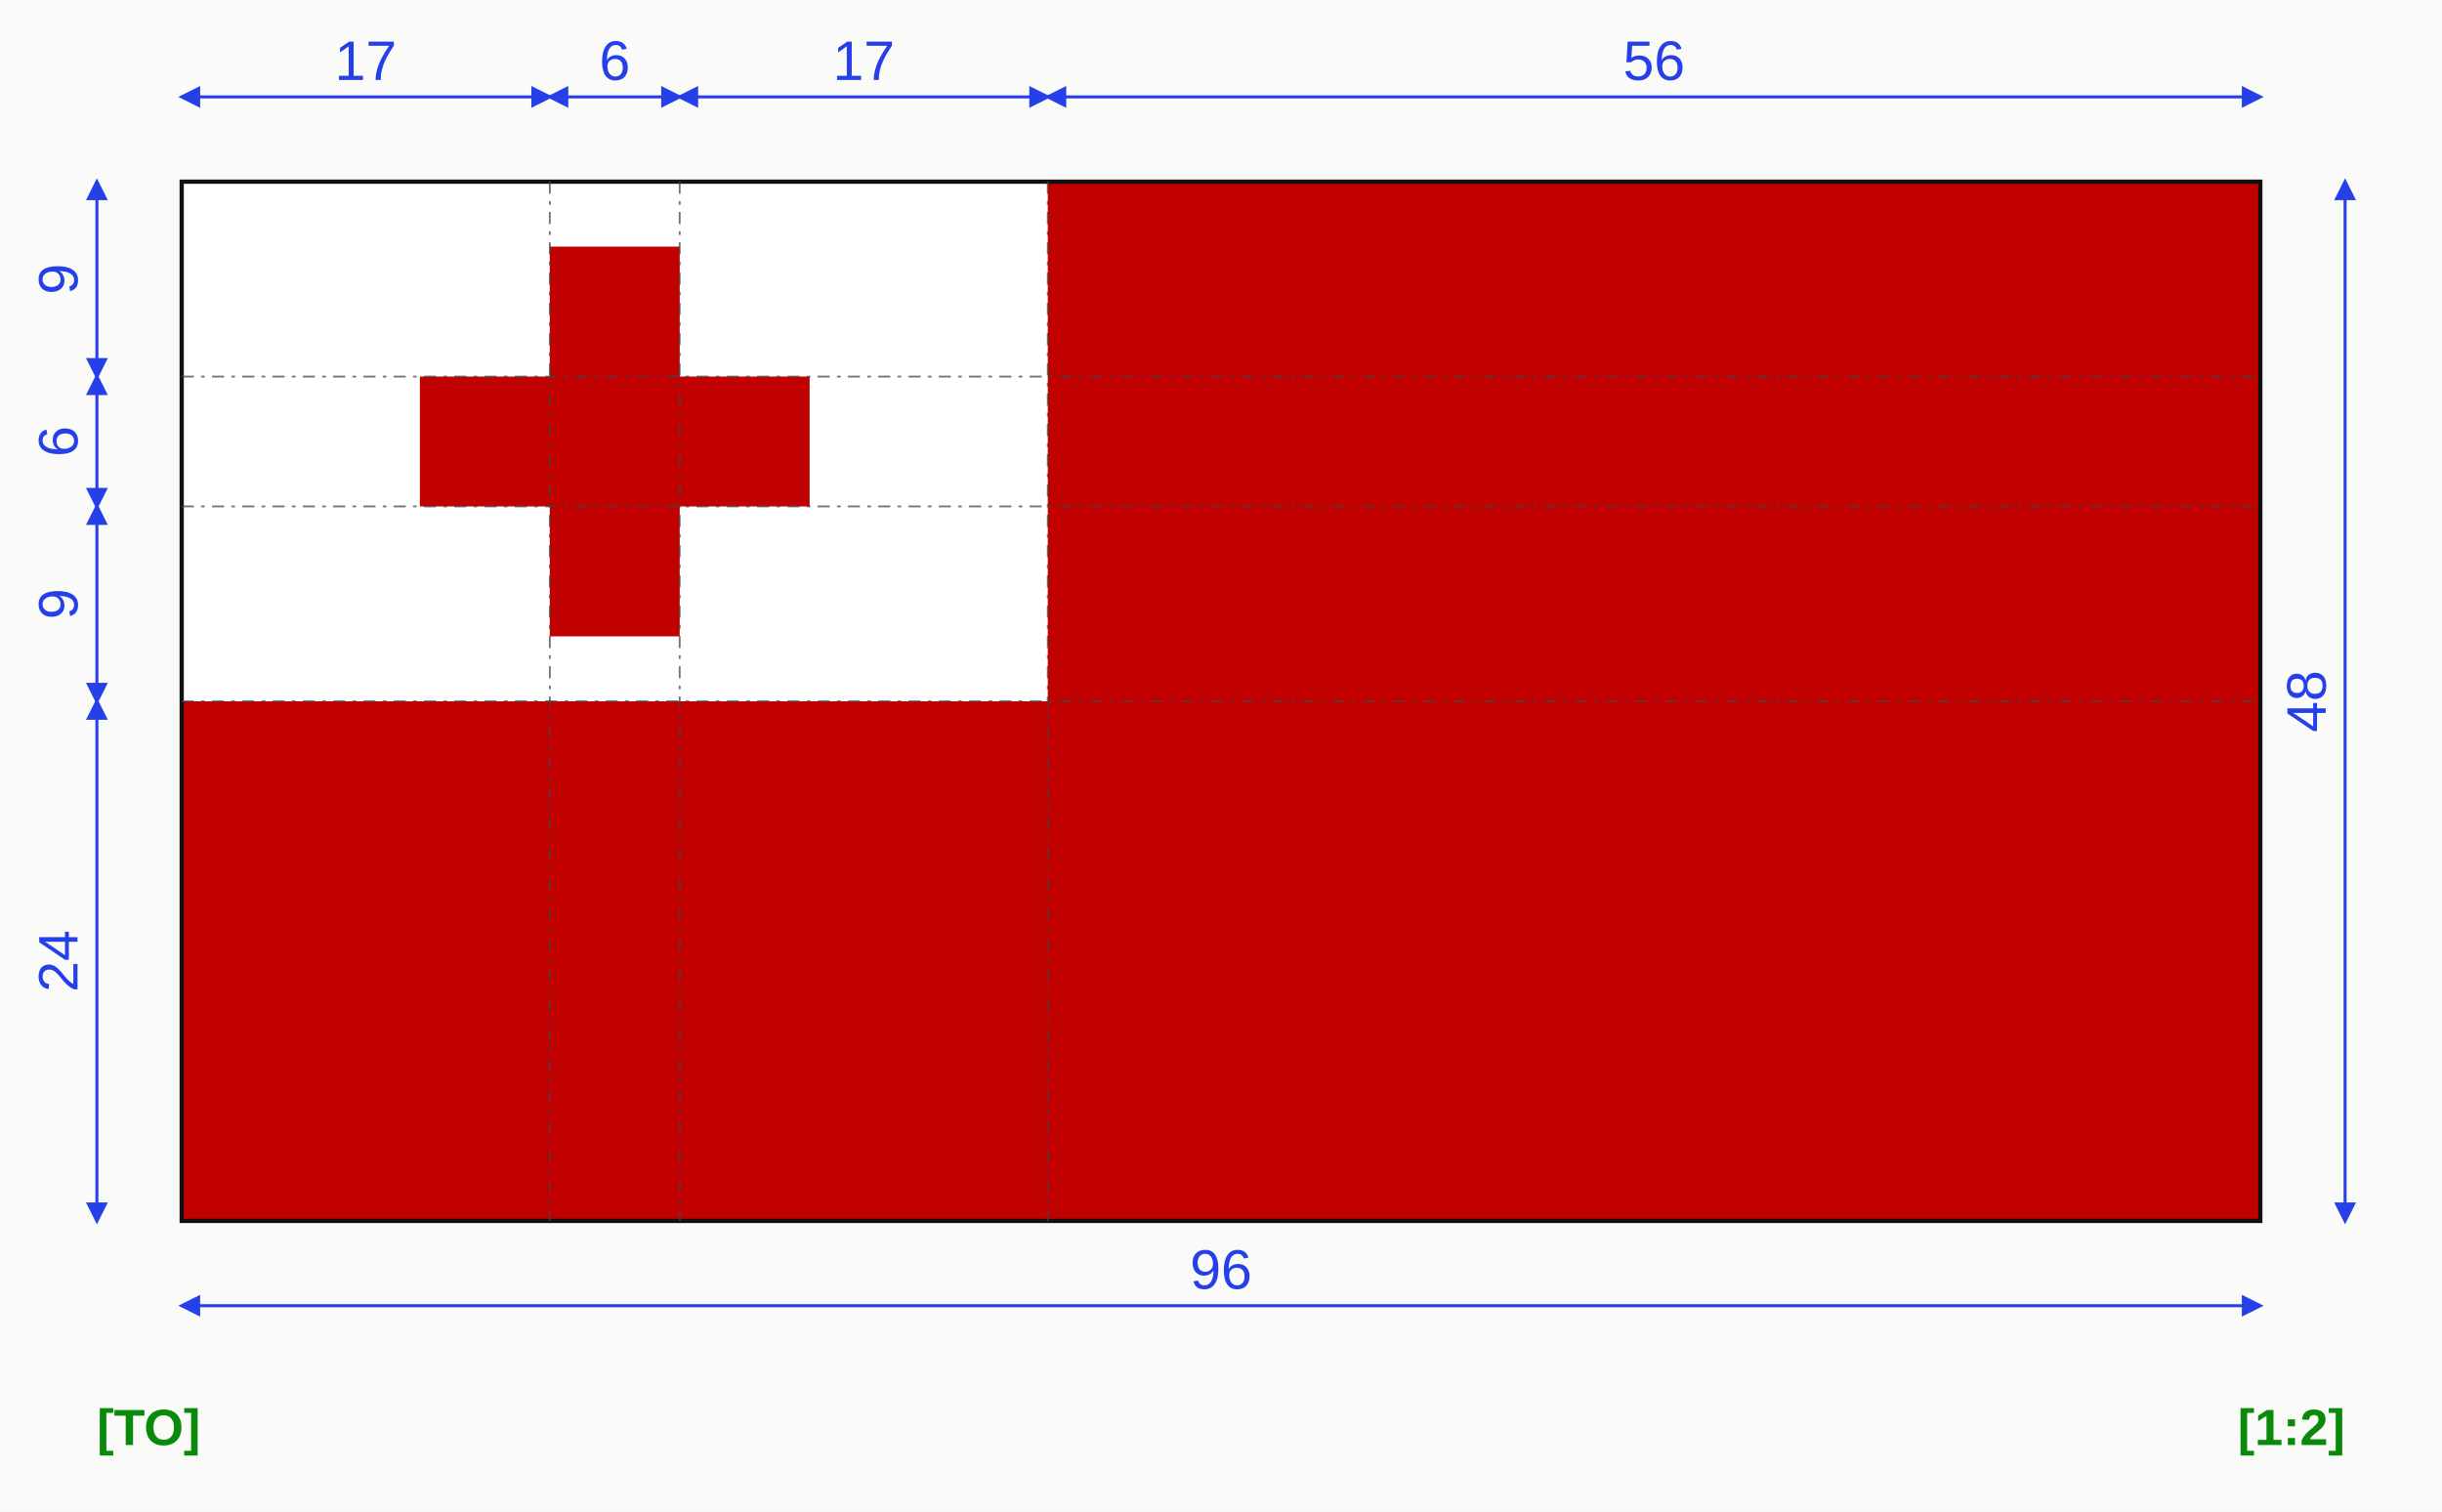
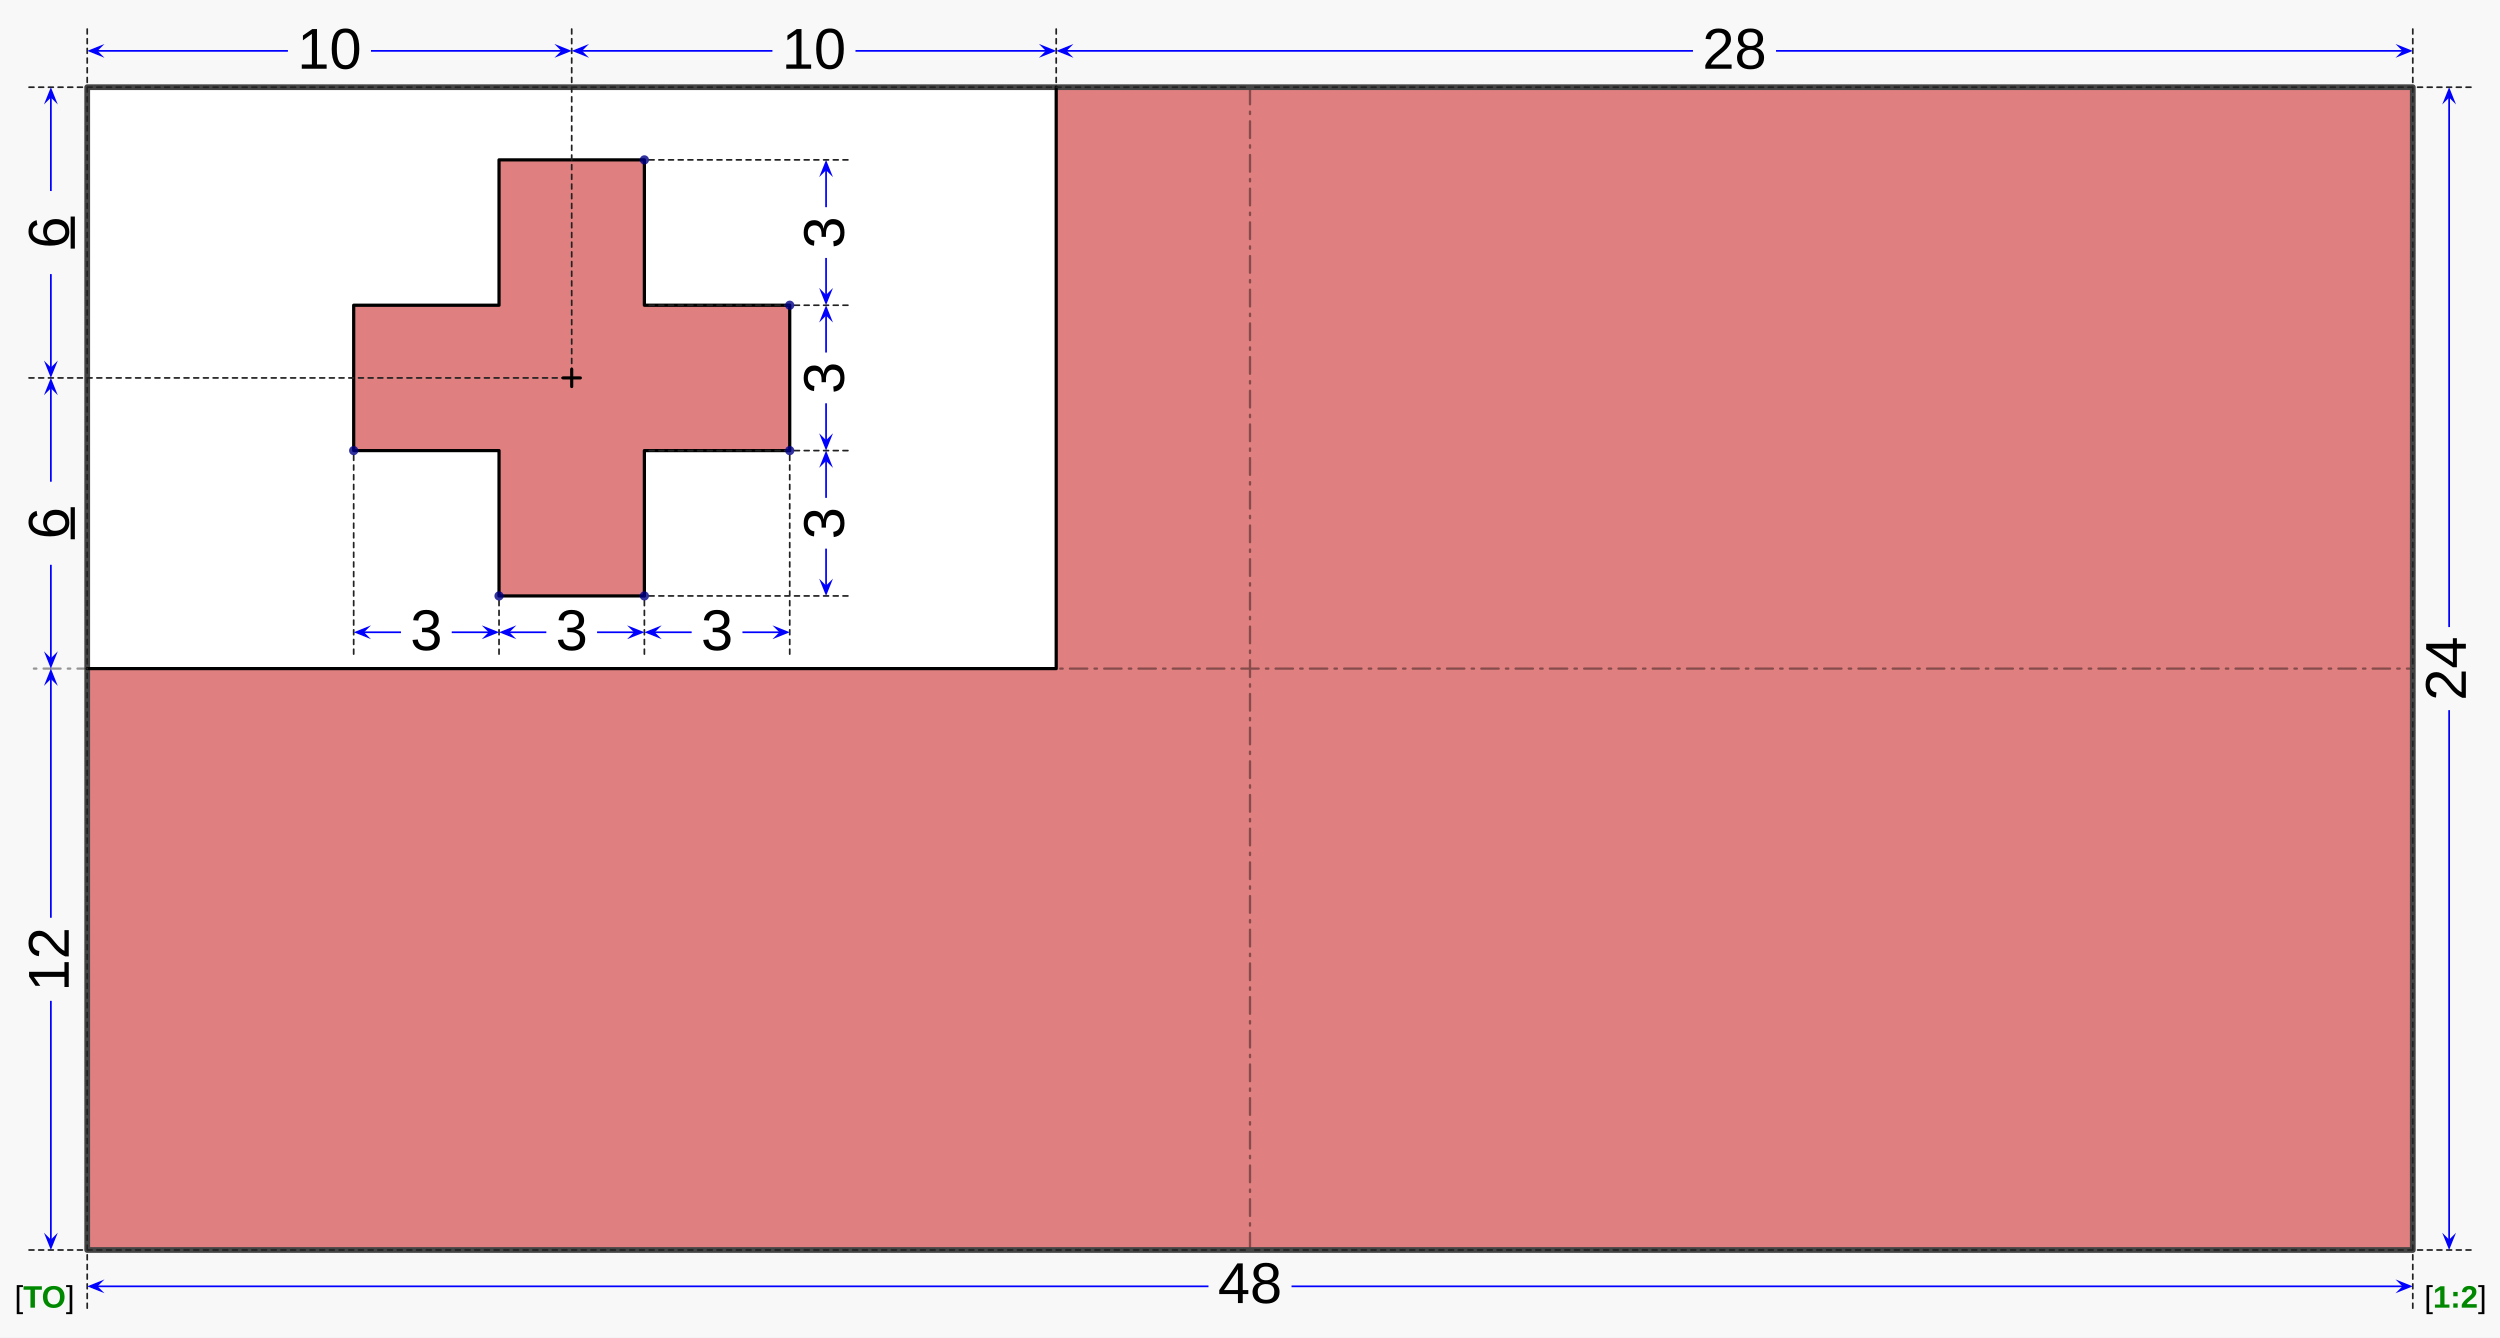
- <svg xmlns="http://www.w3.org/2000/svg" viewBox="0 0 2016 1248" font-family="Arial, Helvetica, sans-serif">
-   <rect width="2016" height="1248" fill="#FAFAF9" />
-   <svg viewBox="0 0 96 48" x="150.0" y="150.0" width="1716.0" height="858.0" preserveAspectRatio="none">
-     <g fill="#C10000">
-       <path d="M0 0h96v48H0z" />
-       <path fill="#fff" d="M0 0h40v24H0z" />
-       <path d="M17 3h6v18h-6z" />
-       <path d="M11 9h18v6H11z" />
+ <svg xmlns="http://www.w3.org/2000/svg" viewBox="-3780 -3780 108360 57960" fill="none" font-family="Calibri,Arial,'Liberation Sans',sans-serif">
+   <rect x="-3780" y="-3780" width="108360" height="57960" fill="#FAFAF9" />
+   <defs>
+     <marker id="left-arrow" viewBox="-4 -4 10 8" orient="auto" markerWidth="10" markerHeight="8">
+       <path fill="blue" d="m2 0 4 4-10-4L6-4z" />
+     </marker>
+   </defs>
+   <path fill="#f8f8f8" d="m-3780-3780h108360v57960H-3780z" />
+   <path fill="#fff" d="m0 0h100800v50400H0z" />
+   <g opacity=".5" transform="scale(1050)">
+     <path fill="#fff" d="m0 0h96v48H0z" />
+     <path fill="#C10000" d="m40 0h56v48H0V24h40zM17 3h6v6h6v6h-6v6h-6v-6h-6V9h6z" />
+   </g>
+   <g stroke="#000" stroke-width="140" stroke-linejoin="round" stroke-linecap="round">
+     <g opacity=".4" stroke-width="100">
+       <path stroke-dashoffset="362" stroke-dasharray="725,315,105,315" d="m50400 25200V0m0 25200v25200" />
+       <path stroke-dashoffset="376" stroke-dasharray="751,315,105,315" d="m50400 25200h-8400m8400 0h50400" />
+       <path stroke-dasharray="735,315,105,315" stroke-dashoffset="840" d="m-2520 25200H0" />
    </g>
-   </svg>
-   <rect x="150" y="150" width="1716.0" height="858.0" fill="none" stroke="#111" stroke-width="3.5" />
-   <line x1="453.9" y1="150.0" x2="453.9" y2="1008.0" stroke="#444" stroke-width="1.5" stroke-dasharray="10 6 3 6" opacity="0.75" />
-   <line x1="561.1" y1="150.0" x2="561.1" y2="1008.0" stroke="#444" stroke-width="1.5" stroke-dasharray="10 6 3 6" opacity="0.75" />
-   <line x1="865.0" y1="150.0" x2="865.0" y2="1008.0" stroke="#444" stroke-width="1.5" stroke-dasharray="10 6 3 6" opacity="0.75" />
-   <line x1="150.0" y1="310.9" x2="1866.0" y2="310.9" stroke="#444" stroke-width="1.5" stroke-dasharray="10 6 3 6" opacity="0.75" />
-   <line x1="150.0" y1="418.1" x2="1866.0" y2="418.1" stroke="#444" stroke-width="1.5" stroke-dasharray="10 6 3 6" opacity="0.75" />
-   <line x1="150.0" y1="579.0" x2="1866.0" y2="579.0" stroke="#444" stroke-width="1.5" stroke-dasharray="10 6 3 6" opacity="0.75" />
-   <g stroke="#2540E8" stroke-width="2.5" fill="#2540E8">
-     <line x1="150.0" y1="80.0" x2="453.9" y2="80.0" />
-     <polygon points="150.0,80.0 164.0,73.0 164.0,87.0" />
-     <polygon points="453.9,80.0 439.9,73.0 439.9,87.0" />
-     <text x="301.9" y="66.0" font-size="46" text-anchor="middle" stroke="none">17</text>
+     <path stroke="#444" stroke-width="250" d="m0 0h100800v50400H0z" />
+     <path d="m0 25200h42000V0M17850 3150h6300v6300h6300v6300h-6300v6300h-6300v-6300h-6300V9450h6300z" />
+     <path stroke="#222" stroke-width="75" stroke-dasharray="210,210" d="m0-2520v27720m0 27720V25200m11550-630v-8820m6300 8820v-2520m3150-24570v15120m3150 11970v-2520m6300 2520v-8820M42000-2520V0m58800-2520v27720m0 27720V25200M-2520 0h52920m52920 0H50400M32970 3150h-8820m8820 6300h-8820m-26670 3150h23520m11970 3150h-8820m8820 6300h-8820M-2520 50400h52920m52920 0H50400" />
+     <path stroke-width="135" d="m20625 12600h750m-375-375v750" />
  </g>
-   <g stroke="#2540E8" stroke-width="2.5" fill="#2540E8">
-     <line x1="453.9" y1="80.0" x2="561.1" y2="80.0" />
-     <polygon points="453.9,80.0 467.9,73.0 467.9,87.0" />
-     <polygon points="561.1,80.0 547.1,73.0 547.1,87.0" />
-     <text x="507.5" y="66.0" font-size="46" text-anchor="middle" stroke="none">6</text>
+   <g fill="#008" opacity=".8">
+     <circle r="200" cx="24150" cy="3150" />
+     <circle r="200" cx="30450" cy="9450" />
+     <circle r="200" cx="30450" cy="15750" />
+     <circle r="200" cx="24150" cy="22050" />
+     <circle r="200" cx="17850" cy="22050" />
+     <circle r="200" cx="11550" cy="15750" />
  </g>
-   <g stroke="#2540E8" stroke-width="2.5" fill="#2540E8">
-     <line x1="561.1" y1="80.0" x2="865.0" y2="80.0" />
-     <polygon points="561.1,80.0 575.1,73.0 575.1,87.0" />
-     <polygon points="865.0,80.0 851.0,73.0 851.0,87.0" />
-     <text x="713.1" y="66.0" font-size="46" text-anchor="middle" stroke="none">17</text>
+   <g stroke="#00f" stroke-width="75" marker-start="url(#left-arrow)">
+     <path d="m300-1575h8400" />
+     <path d="m20700-1575h-8400" />
+     <path d="m21300-1575h8400" />
+     <path d="m41700-1575h-8400" />
+     <path d="m42300-1575h27300" />
+     <path d="m100500-1575H73200" />
+     <path d="m300 51975h48300" />
+     <path d="m100500 51975H52200" />
+     <path d="m11850 23625h1750" />
+     <path d="m17550 23625h-1750" />
+     <path d="m18150 23625h1750" />
+     <path d="m23850 23625h-1750" />
+     <path d="m24450 23625h1750" />
+     <path d="m30150 23625h-1750" />
+     <path d="m-1575 50100V39600" />
+     <path d="m-1575 25500v10500" />
+     <path d="m-1575 24900v-4200" />
+     <path d="m-1575 12900v4200" />
+     <path d="m-1575 12300V8100" />
+     <path d="m-1575 300v4200" />
+     <path d="m102375 50100V27000" />
+     <path d="m102375 300v23100" />
+     <path d="m32025 21750v-1750" />
+     <path d="m32025 16050v1750" />
+     <path d="m32025 15450v-1750" />
+     <path d="m32025 9750v1750" />
+     <path d="m32025 9150V7400" />
+     <path d="m32025 3450v1750" />
  </g>
-   <g stroke="#2540E8" stroke-width="2.5" fill="#2540E8">
-     <line x1="865.0" y1="80.0" x2="1866.0" y2="80.0" />
-     <polygon points="865.0,80.0 879.0,73.0 879.0,87.0" />
-     <polygon points="1866.0,80.0 1852.0,73.0 1852.0,87.0" />
-     <text x="1365.5" y="66.0" font-size="46" text-anchor="middle" stroke="none">56</text>
+   <g fill="#000" text-anchor="middle" font-size="50" transform="scale(50)">
+     <g>
+       <text x="210" y="-16">10</text>
+       <text x="630" y="-16">10</text>
+       <text x="1428" y="-16">28</text>
+       <text x="294" y="488">3</text>
+       <text x="420" y="488">3</text>
+       <text x="546" y="488">3</text>
+       <text x="1008" y="1054">48</text>
+     </g>
+     <g transform="rotate(270)">
+       <text x="-756" y="-16">12</text>
+       <text x="-378" y="-16" text-decoration="underline">6</text>
+       <text x="-126" y="-16" text-decoration="underline">6</text>
+       <text x="-378" y="656">3</text>
+       <text x="-252" y="656">3</text>
+       <text x="-126" y="656">3</text>
+       <text x="-504" y="2062">24</text>
+     </g>
+     <g font-size="27">
+       <text x="-37" y="1058">[<tspan font-weight="bold" fill="#080">TO</tspan>]</text>
+       <text x="2053" y="1058">[<tspan font-weight="bold" fill="#080">1:2</tspan>]</text>
+     </g>
  </g>
-   <g stroke="#2540E8" stroke-width="2.5" fill="#2540E8">
-     <line x1="80.0" y1="150.0" x2="80.0" y2="310.9" />
-     <polygon points="80.0,150.0 73.0,164.0 87.0,164.0" />
-     <polygon points="80.0,310.9 73.0,296.9 87.0,296.9" />
-     <text x="64.0" y="230.4" font-size="46" text-anchor="middle" transform="rotate(-90 64.0 230.4)" stroke="none">9</text>
-   </g>
-   <g stroke="#2540E8" stroke-width="2.5" fill="#2540E8">
-     <line x1="80.0" y1="310.9" x2="80.0" y2="418.1" />
-     <polygon points="80.0,310.9 73.0,324.9 87.0,324.9" />
-     <polygon points="80.0,418.1 73.0,404.1 87.0,404.1" />
-     <text x="64.0" y="364.5" font-size="46" text-anchor="middle" transform="rotate(-90 64.0 364.5)" stroke="none">6</text>
-   </g>
-   <g stroke="#2540E8" stroke-width="2.5" fill="#2540E8">
-     <line x1="80.0" y1="418.1" x2="80.0" y2="579.0" />
-     <polygon points="80.0,418.1 73.0,432.1 87.0,432.1" />
-     <polygon points="80.0,579.0 73.0,565.0 87.0,565.0" />
-     <text x="64.0" y="498.6" font-size="46" text-anchor="middle" transform="rotate(-90 64.0 498.6)" stroke="none">9</text>
-   </g>
-   <g stroke="#2540E8" stroke-width="2.5" fill="#2540E8">
-     <line x1="80.0" y1="579.0" x2="80.0" y2="1008.0" />
-     <polygon points="80.0,579.0 73.0,593.0 87.0,593.0" />
-     <polygon points="80.0,1008.0 73.0,994.0 87.0,994.0" />
-     <text x="64.0" y="793.5" font-size="46" text-anchor="middle" transform="rotate(-90 64.0 793.5)" stroke="none">24</text>
-   </g>
-   <g stroke="#2540E8" stroke-width="2.5" fill="#2540E8">
-     <line x1="150.0" y1="1078.0" x2="1866.0" y2="1078.0" />
-     <polygon points="150.0,1078.0 164.0,1071.0 164.0,1085.0" />
-     <polygon points="1866.0,1078.0 1852.0,1071.0 1852.0,1085.0" />
-     <text x="1008.0" y="1064.0" font-size="46" text-anchor="middle" stroke="none">96</text>
-   </g>
-   <g stroke="#2540E8" stroke-width="2.5" fill="#2540E8">
-     <line x1="1936.0" y1="150.0" x2="1936.0" y2="1008.0" />
-     <polygon points="1936.0,150.0 1929.0,164.0 1943.0,164.0" />
-     <polygon points="1936.0,1008.0 1929.0,994.0 1943.0,994.0" />
-     <text x="1920.0" y="579.0" font-size="46" text-anchor="middle" transform="rotate(-90 1920.0 579.0)" stroke="none">48</text>
-   </g>
-   <text x="80" y="1193" font-size="42" font-weight="700" fill="#0A8A0A">[TO]</text>
-   <text x="1936" y="1193" font-size="42" font-weight="700" fill="#0A8A0A" text-anchor="end">[1:2]</text>
</svg>
